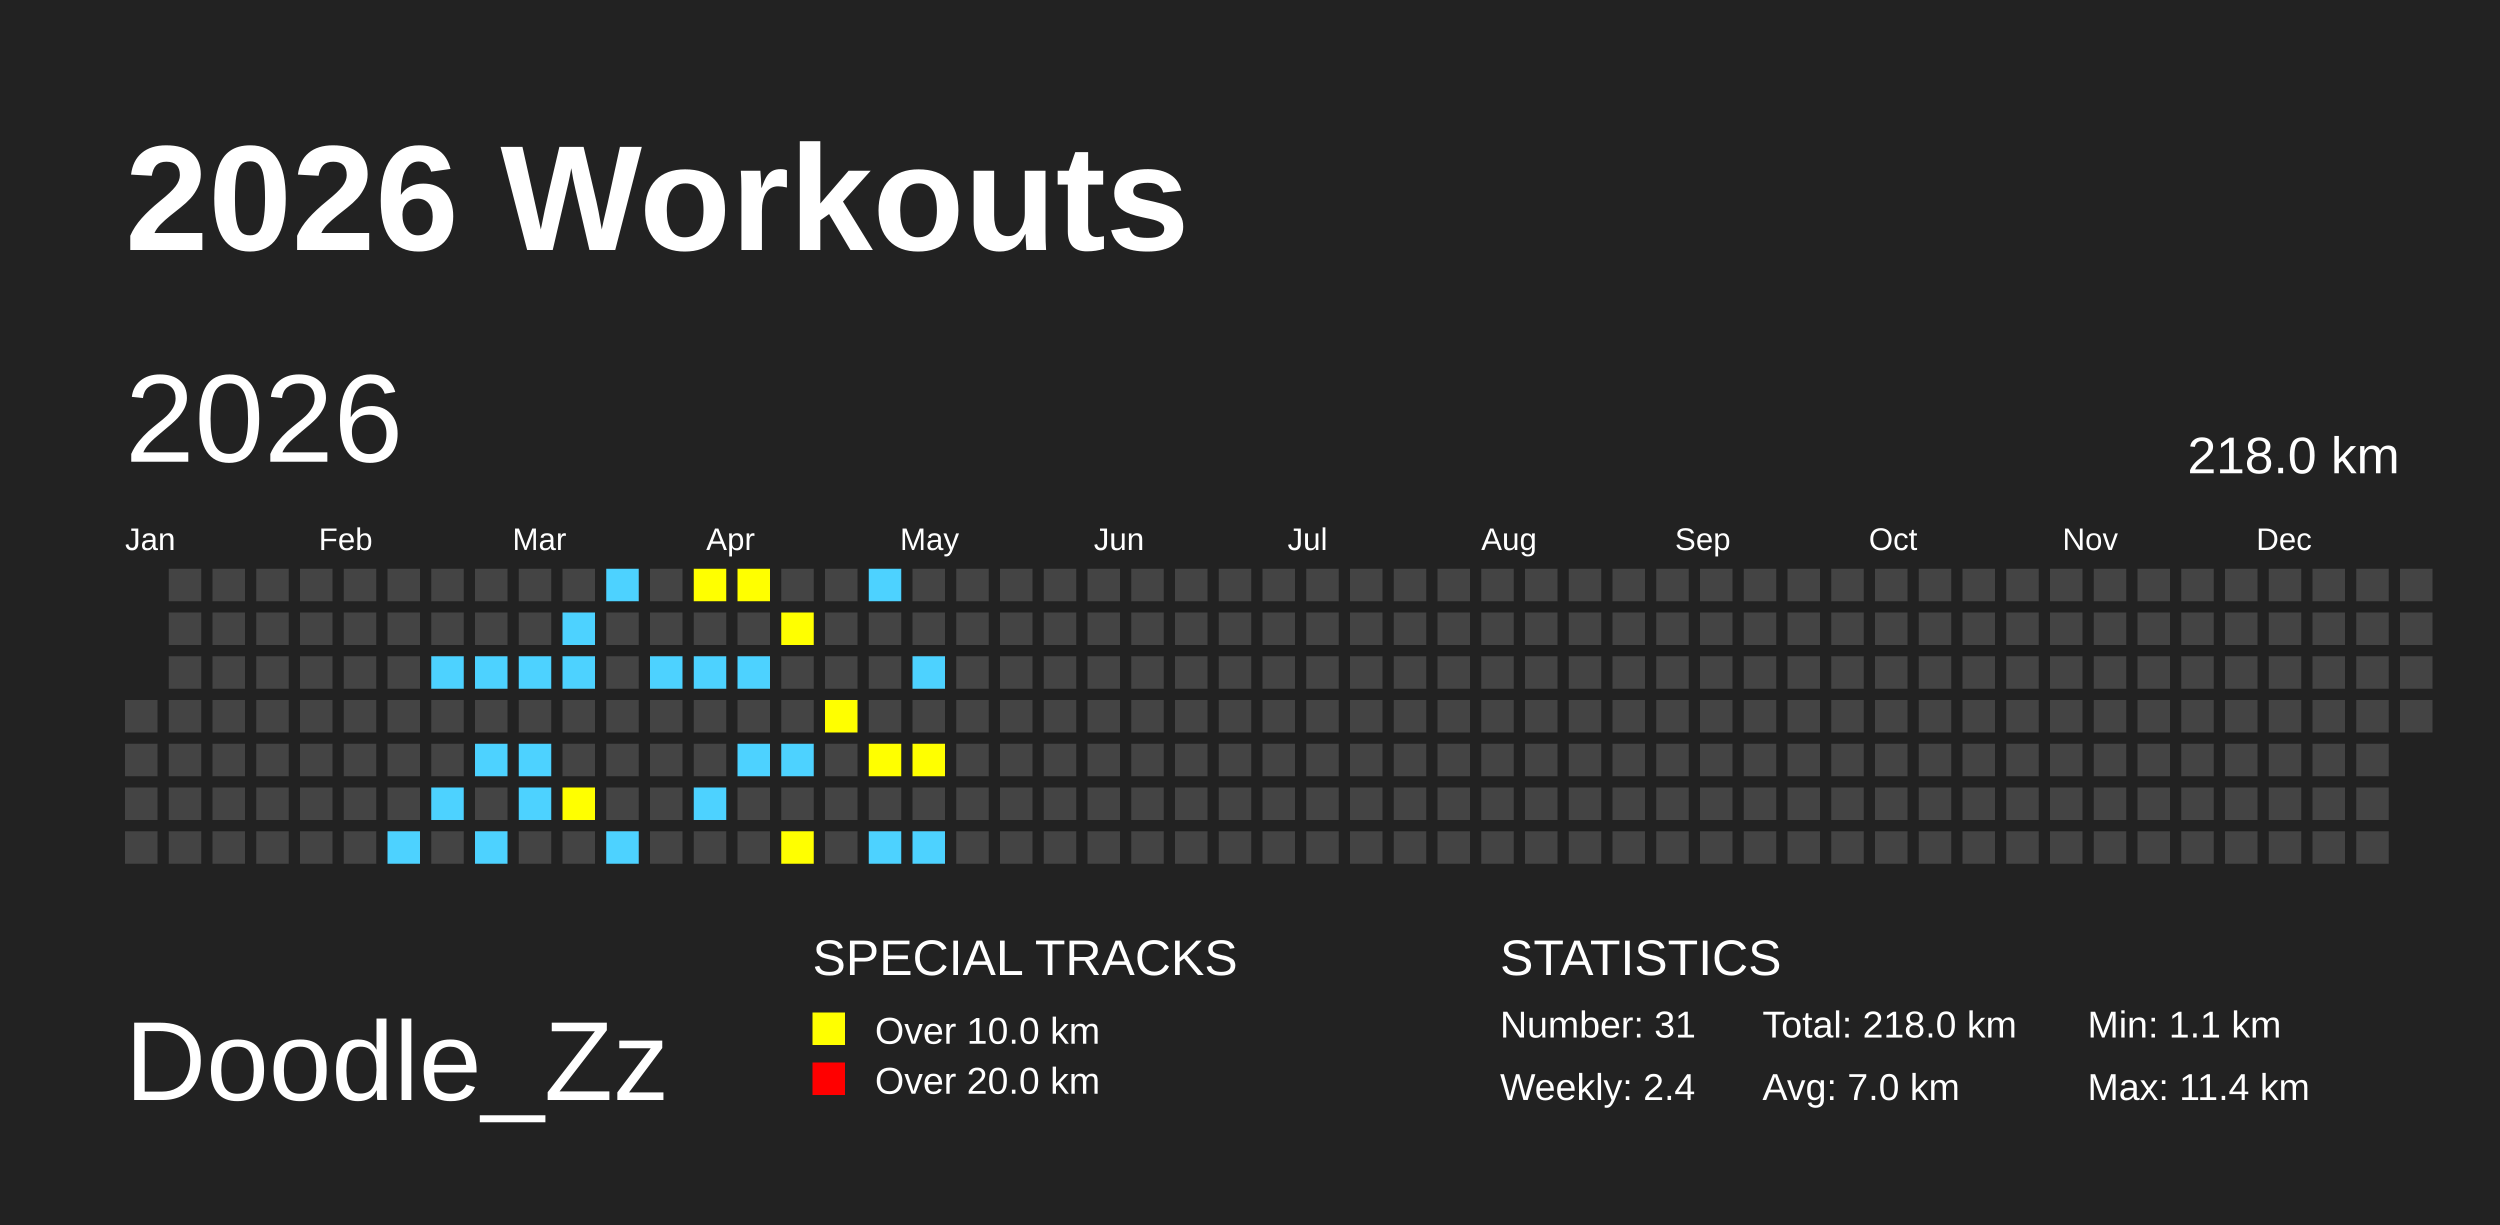
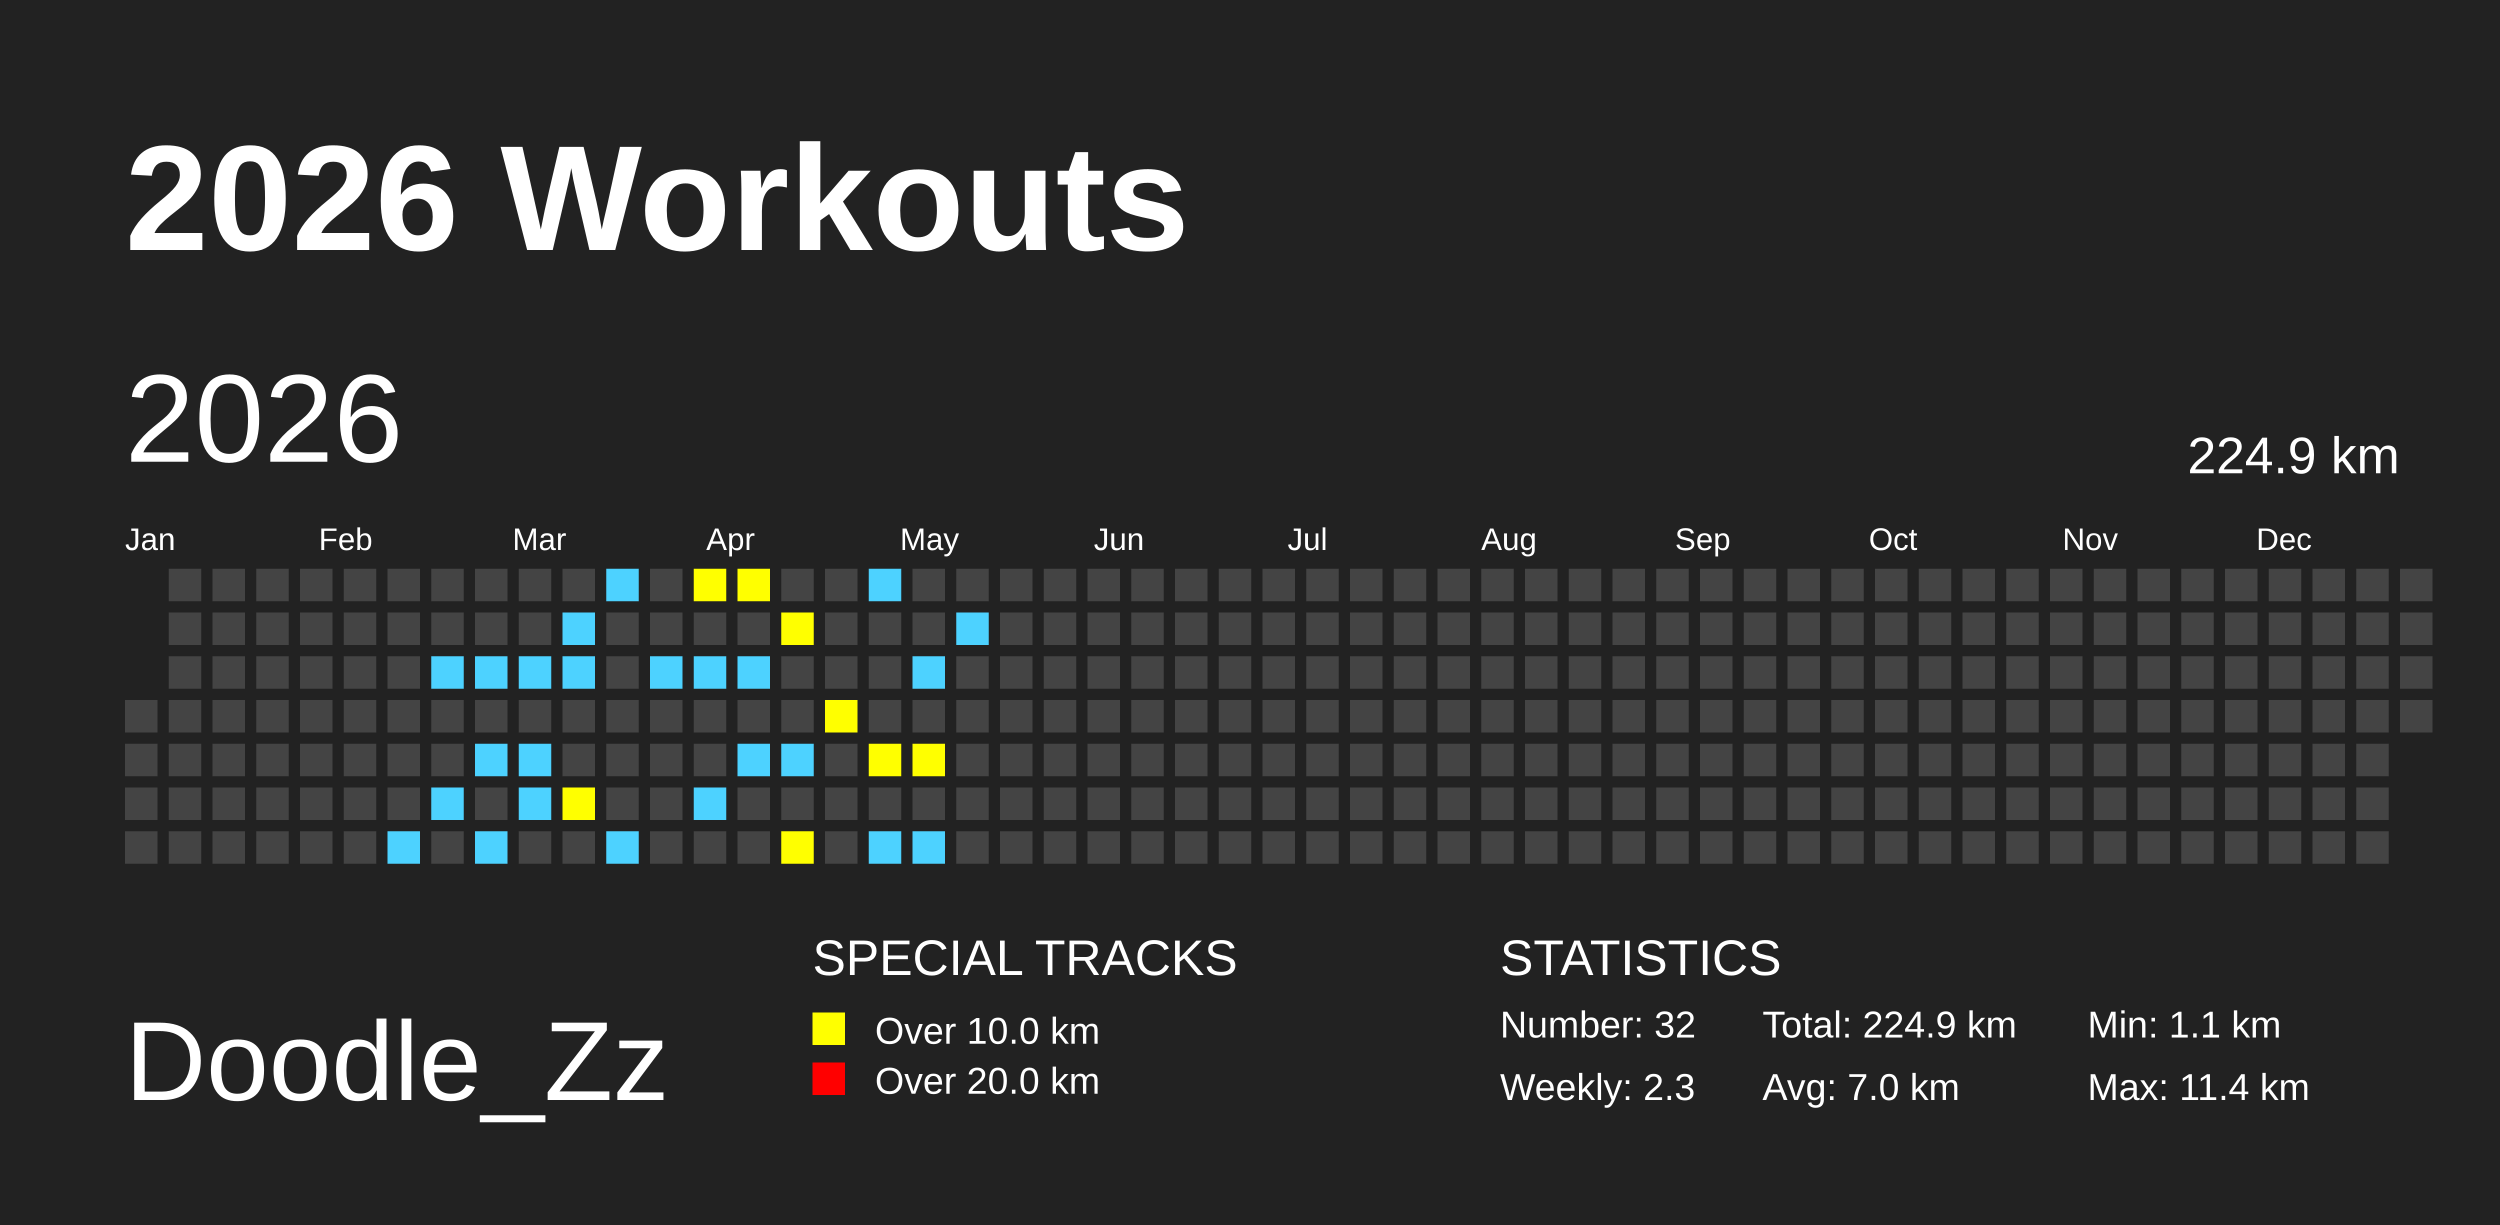
<svg xmlns="http://www.w3.org/2000/svg" baseProfile="full" height="98mm" version="1.1" viewBox="0,0,200,98" width="200mm">
  <defs />
  <rect fill="#222222" height="98" width="200" x="0" y="0" />
  <text fill="#FFFFFF" style="font-size:12px; font-family:Arial; font-weight:bold;" x="10" y="20">2026 Workouts</text>
  <text fill="#FFFFFF" style="font-size:9px; font-family:Arial" x="10" y="88">Doodle_Zz</text>
  <text fill="#FFFFFF" style="font-size:4px; font-family:Arial" x="65" y="78">SPECIAL TRACKS</text>
  <rect fill="yellow" height="2.6" width="2.6" x="65" y="81" />
  <text fill="#FFFFFF" style="font-size:3px; font-family:Arial" x="70" y="83.5">Over 10.0 km</text>
  <rect fill="red" height="2.6" width="2.6" x="65" y="85" />
  <text fill="#FFFFFF" style="font-size:3px; font-family:Arial" x="70" y="87.5">Over 20.0 km</text>
  <text fill="#FFFFFF" style="font-size:4px; font-family:Arial" x="120" y="78">STATISTICS</text>
-   <text fill="#FFFFFF" style="font-size:3px; font-family:Arial" x="120" y="83">Number: 31</text>
-   <text fill="#FFFFFF" style="font-size:3px; font-family:Arial" x="120" y="88">Weekly: 2.4</text>
-   <text fill="#FFFFFF" style="font-size:3px; font-family:Arial" x="141" y="83">Total: 218.0 km</text>
+   <text fill="#FFFFFF" style="font-size:3px; font-family:Arial" x="120" y="83">Number: 32</text>
+   <text fill="#FFFFFF" style="font-size:3px; font-family:Arial" x="120" y="88">Weekly: 2.3</text>
+   <text fill="#FFFFFF" style="font-size:3px; font-family:Arial" x="141" y="83">Total: 224.9 km</text>
  <text fill="#FFFFFF" style="font-size:3px; font-family:Arial" x="141" y="88">Avg: 7.0 km</text>
  <text fill="#FFFFFF" style="font-size:3px; font-family:Arial" x="167" y="83">Min: 1.1 km</text>
  <text fill="#FFFFFF" style="font-size:3px; font-family:Arial" x="167" y="88">Max: 11.4 km</text>
  <text dominant-baseline="hanging" fill="#FFFFFF" style="font-size:10.0px; font-family:Arial;" x="10" y="30">2026</text>
-   <text dominant-baseline="hanging" fill="#FFFFFF" style="font-size:4.125px; font-family:Arial;" x="175" y="35">218.0 km</text>
+   <text dominant-baseline="hanging" fill="#FFFFFF" style="font-size:4.125px; font-family:Arial;" x="175" y="35">224.9 km</text>
  <text fill="#FFFFFF" style="font-size:2.5px; font-family:Arial" x="10.0" y="44">Jan</text>
  <text fill="#FFFFFF" style="font-size:2.5px; font-family:Arial" x="25.5" y="44">Feb</text>
  <text fill="#FFFFFF" style="font-size:2.5px; font-family:Arial" x="41.0" y="44">Mar</text>
  <text fill="#FFFFFF" style="font-size:2.5px; font-family:Arial" x="56.5" y="44">Apr</text>
  <text fill="#FFFFFF" style="font-size:2.5px; font-family:Arial" x="72.0" y="44">May</text>
  <text fill="#FFFFFF" style="font-size:2.5px; font-family:Arial" x="87.5" y="44">Jun</text>
  <text fill="#FFFFFF" style="font-size:2.5px; font-family:Arial" x="103.0" y="44">Jul</text>
  <text fill="#FFFFFF" style="font-size:2.5px; font-family:Arial" x="118.5" y="44">Aug</text>
  <text fill="#FFFFFF" style="font-size:2.5px; font-family:Arial" x="134.0" y="44">Sep</text>
  <text fill="#FFFFFF" style="font-size:2.5px; font-family:Arial" x="149.5" y="44">Oct</text>
  <text fill="#FFFFFF" style="font-size:2.5px; font-family:Arial" x="165.0" y="44">Nov</text>
  <text fill="#FFFFFF" style="font-size:2.5px; font-family:Arial" x="180.5" y="44">Dec</text>
  <rect fill="#444444" height="2.6" width="2.6" x="10.0" y="56.0" />
  <rect fill="#444444" height="2.6" width="2.6" x="10.0" y="59.5" />
  <rect fill="#444444" height="2.6" width="2.6" x="10.0" y="63.0" />
  <rect fill="#444444" height="2.6" width="2.6" x="10.0" y="66.5" />
  <rect fill="#444444" height="2.6" width="2.6" x="13.5" y="45.5" />
  <rect fill="#444444" height="2.6" width="2.6" x="13.5" y="49.0" />
  <rect fill="#444444" height="2.6" width="2.6" x="13.5" y="52.5" />
  <rect fill="#444444" height="2.6" width="2.6" x="13.5" y="56.0" />
  <rect fill="#444444" height="2.6" width="2.6" x="13.5" y="59.5" />
  <rect fill="#444444" height="2.6" width="2.6" x="13.5" y="63.0" />
  <rect fill="#444444" height="2.6" width="2.6" x="13.5" y="66.5" />
  <rect fill="#444444" height="2.6" width="2.6" x="17.0" y="45.5" />
  <rect fill="#444444" height="2.6" width="2.6" x="17.0" y="49.0" />
  <rect fill="#444444" height="2.6" width="2.6" x="17.0" y="52.5" />
  <rect fill="#444444" height="2.6" width="2.6" x="17.0" y="56.0" />
  <rect fill="#444444" height="2.6" width="2.6" x="17.0" y="59.5" />
  <rect fill="#444444" height="2.6" width="2.6" x="17.0" y="63.0" />
  <rect fill="#444444" height="2.6" width="2.6" x="17.0" y="66.5" />
  <rect fill="#444444" height="2.6" width="2.6" x="20.5" y="45.5" />
  <rect fill="#444444" height="2.6" width="2.6" x="20.5" y="49.0" />
  <rect fill="#444444" height="2.6" width="2.6" x="20.5" y="52.5" />
  <rect fill="#444444" height="2.6" width="2.6" x="20.5" y="56.0" />
  <rect fill="#444444" height="2.6" width="2.6" x="20.5" y="59.5" />
  <rect fill="#444444" height="2.6" width="2.6" x="20.5" y="63.0" />
  <rect fill="#444444" height="2.6" width="2.6" x="20.5" y="66.5" />
  <rect fill="#444444" height="2.6" width="2.6" x="24.0" y="45.5" />
  <rect fill="#444444" height="2.6" width="2.6" x="24.0" y="49.0" />
  <rect fill="#444444" height="2.6" width="2.6" x="24.0" y="52.5" />
  <rect fill="#444444" height="2.6" width="2.6" x="24.0" y="56.0" />
  <rect fill="#444444" height="2.6" width="2.6" x="24.0" y="59.5" />
  <rect fill="#444444" height="2.6" width="2.6" x="24.0" y="63.0" />
  <rect fill="#444444" height="2.6" width="2.6" x="24.0" y="66.5" />
  <rect fill="#444444" height="2.6" width="2.6" x="27.5" y="45.5" />
  <rect fill="#444444" height="2.6" width="2.6" x="27.5" y="49.0" />
  <rect fill="#444444" height="2.6" width="2.6" x="27.5" y="52.5" />
  <rect fill="#444444" height="2.6" width="2.6" x="27.5" y="56.0" />
  <rect fill="#444444" height="2.6" width="2.6" x="27.5" y="59.5" />
  <rect fill="#444444" height="2.6" width="2.6" x="27.5" y="63.0" />
  <rect fill="#444444" height="2.6" width="2.6" x="27.5" y="66.5" />
  <rect fill="#444444" height="2.6" width="2.6" x="31.0" y="45.5" />
  <rect fill="#444444" height="2.6" width="2.6" x="31.0" y="49.0" />
  <rect fill="#444444" height="2.6" width="2.6" x="31.0" y="52.5" />
  <rect fill="#444444" height="2.6" width="2.6" x="31.0" y="56.0" />
  <rect fill="#444444" height="2.6" width="2.6" x="31.0" y="59.5" />
  <rect fill="#444444" height="2.6" width="2.6" x="31.0" y="63.0" />
  <rect fill="#4DD2FF" height="2.6" width="2.6" x="31.0" y="66.5" />
  <rect fill="#444444" height="2.6" width="2.6" x="34.5" y="45.5" />
  <rect fill="#444444" height="2.6" width="2.6" x="34.5" y="49.0" />
  <rect fill="#4DD2FF" height="2.6" width="2.6" x="34.5" y="52.5" />
  <rect fill="#444444" height="2.6" width="2.6" x="34.5" y="56.0" />
  <rect fill="#444444" height="2.6" width="2.6" x="34.5" y="59.5" />
  <rect fill="#4DD2FF" height="2.6" width="2.6" x="34.5" y="63.0" />
  <rect fill="#444444" height="2.6" width="2.6" x="34.5" y="66.5" />
  <rect fill="#444444" height="2.6" width="2.6" x="38.0" y="45.5" />
  <rect fill="#444444" height="2.6" width="2.6" x="38.0" y="49.0" />
  <rect fill="#4DD2FF" height="2.6" width="2.6" x="38.0" y="52.5" />
  <rect fill="#444444" height="2.6" width="2.6" x="38.0" y="56.0" />
  <rect fill="#4DD2FF" height="2.6" width="2.6" x="38.0" y="59.5" />
  <rect fill="#444444" height="2.6" width="2.6" x="38.0" y="63.0" />
  <rect fill="#4DD2FF" height="2.6" width="2.6" x="38.0" y="66.5" />
  <rect fill="#444444" height="2.6" width="2.6" x="41.5" y="45.5" />
  <rect fill="#444444" height="2.6" width="2.6" x="41.5" y="49.0" />
  <rect fill="#4DD2FF" height="2.6" width="2.6" x="41.5" y="52.5" />
  <rect fill="#444444" height="2.6" width="2.6" x="41.5" y="56.0" />
  <rect fill="#4DD2FF" height="2.6" width="2.6" x="41.5" y="59.5" />
  <rect fill="#4DD2FF" height="2.6" width="2.6" x="41.5" y="63.0" />
  <rect fill="#444444" height="2.6" width="2.6" x="41.5" y="66.5" />
  <rect fill="#444444" height="2.6" width="2.6" x="45.0" y="45.5" />
  <rect fill="#4DD2FF" height="2.6" width="2.6" x="45.0" y="49.0" />
  <rect fill="#4DD2FF" height="2.6" width="2.6" x="45.0" y="52.5" />
  <rect fill="#444444" height="2.6" width="2.6" x="45.0" y="56.0" />
  <rect fill="#444444" height="2.6" width="2.6" x="45.0" y="59.5" />
  <rect fill="yellow" height="2.6" width="2.6" x="45.0" y="63.0" />
  <rect fill="#444444" height="2.6" width="2.6" x="45.0" y="66.5" />
  <rect fill="#4DD2FF" height="2.6" width="2.6" x="48.5" y="45.5" />
  <rect fill="#444444" height="2.6" width="2.6" x="48.5" y="49.0" />
  <rect fill="#444444" height="2.6" width="2.6" x="48.5" y="52.5" />
  <rect fill="#444444" height="2.6" width="2.6" x="48.5" y="56.0" />
  <rect fill="#444444" height="2.6" width="2.6" x="48.5" y="59.5" />
  <rect fill="#444444" height="2.6" width="2.6" x="48.5" y="63.0" />
  <rect fill="#4DD2FF" height="2.6" width="2.6" x="48.5" y="66.5" />
  <rect fill="#444444" height="2.6" width="2.6" x="52.0" y="45.5" />
  <rect fill="#444444" height="2.6" width="2.6" x="52.0" y="49.0" />
  <rect fill="#4DD2FF" height="2.6" width="2.6" x="52.0" y="52.5" />
  <rect fill="#444444" height="2.6" width="2.6" x="52.0" y="56.0" />
  <rect fill="#444444" height="2.6" width="2.6" x="52.0" y="59.5" />
  <rect fill="#444444" height="2.6" width="2.6" x="52.0" y="63.0" />
  <rect fill="#444444" height="2.6" width="2.6" x="52.0" y="66.5" />
  <rect fill="yellow" height="2.6" width="2.6" x="55.5" y="45.5" />
  <rect fill="#444444" height="2.6" width="2.6" x="55.5" y="49.0" />
  <rect fill="#4DD2FF" height="2.6" width="2.6" x="55.5" y="52.5" />
  <rect fill="#444444" height="2.6" width="2.6" x="55.5" y="56.0" />
  <rect fill="#444444" height="2.6" width="2.6" x="55.5" y="59.5" />
  <rect fill="#4DD2FF" height="2.6" width="2.6" x="55.5" y="63.0" />
  <rect fill="#444444" height="2.6" width="2.6" x="55.5" y="66.5" />
  <rect fill="yellow" height="2.6" width="2.6" x="59.0" y="45.5" />
  <rect fill="#444444" height="2.6" width="2.6" x="59.0" y="49.0" />
  <rect fill="#4DD2FF" height="2.6" width="2.6" x="59.0" y="52.5" />
  <rect fill="#444444" height="2.6" width="2.6" x="59.0" y="56.0" />
  <rect fill="#4DD2FF" height="2.6" width="2.6" x="59.0" y="59.5" />
  <rect fill="#444444" height="2.6" width="2.6" x="59.0" y="63.0" />
  <rect fill="#444444" height="2.6" width="2.6" x="59.0" y="66.5" />
  <rect fill="#444444" height="2.6" width="2.6" x="62.5" y="45.5" />
  <rect fill="yellow" height="2.6" width="2.6" x="62.5" y="49.0" />
  <rect fill="#444444" height="2.6" width="2.6" x="62.5" y="52.5" />
  <rect fill="#444444" height="2.6" width="2.6" x="62.5" y="56.0" />
  <rect fill="#4DD2FF" height="2.6" width="2.6" x="62.5" y="59.5" />
  <rect fill="#444444" height="2.6" width="2.6" x="62.5" y="63.0" />
  <rect fill="yellow" height="2.6" width="2.6" x="62.5" y="66.5" />
  <rect fill="#444444" height="2.6" width="2.6" x="66.0" y="45.5" />
  <rect fill="#444444" height="2.6" width="2.6" x="66.0" y="49.0" />
  <rect fill="#444444" height="2.6" width="2.6" x="66.0" y="52.5" />
  <rect fill="yellow" height="2.6" width="2.6" x="66.0" y="56.0" />
  <rect fill="#444444" height="2.6" width="2.6" x="66.0" y="59.5" />
  <rect fill="#444444" height="2.6" width="2.6" x="66.0" y="63.0" />
  <rect fill="#444444" height="2.6" width="2.6" x="66.0" y="66.5" />
  <rect fill="#4DD2FF" height="2.6" width="2.6" x="69.5" y="45.5" />
  <rect fill="#444444" height="2.6" width="2.6" x="69.5" y="49.0" />
  <rect fill="#444444" height="2.6" width="2.6" x="69.5" y="52.5" />
  <rect fill="#444444" height="2.6" width="2.6" x="69.5" y="56.0" />
  <rect fill="yellow" height="2.6" width="2.6" x="69.5" y="59.5" />
  <rect fill="#444444" height="2.6" width="2.6" x="69.5" y="63.0" />
  <rect fill="#4DD2FF" height="2.6" width="2.6" x="69.5" y="66.5" />
  <rect fill="#444444" height="2.6" width="2.6" x="73.0" y="45.5" />
  <rect fill="#444444" height="2.6" width="2.6" x="73.0" y="49.0" />
  <rect fill="#4DD2FF" height="2.6" width="2.6" x="73.0" y="52.5" />
  <rect fill="#444444" height="2.6" width="2.6" x="73.0" y="56.0" />
  <rect fill="yellow" height="2.6" width="2.6" x="73.0" y="59.5" />
  <rect fill="#444444" height="2.6" width="2.6" x="73.0" y="63.0" />
  <rect fill="#4DD2FF" height="2.6" width="2.6" x="73.0" y="66.5" />
  <rect fill="#444444" height="2.6" width="2.6" x="76.5" y="45.5" />
-   <rect fill="#444444" height="2.6" width="2.6" x="76.5" y="49.0" />
+   <rect fill="#4DD2FF" height="2.6" width="2.6" x="76.5" y="49.0" />
  <rect fill="#444444" height="2.6" width="2.6" x="76.5" y="52.5" />
  <rect fill="#444444" height="2.6" width="2.6" x="76.5" y="56.0" />
  <rect fill="#444444" height="2.6" width="2.6" x="76.5" y="59.5" />
  <rect fill="#444444" height="2.6" width="2.6" x="76.5" y="63.0" />
  <rect fill="#444444" height="2.6" width="2.6" x="76.5" y="66.5" />
  <rect fill="#444444" height="2.6" width="2.6" x="80.0" y="45.5" />
  <rect fill="#444444" height="2.6" width="2.6" x="80.0" y="49.0" />
  <rect fill="#444444" height="2.6" width="2.6" x="80.0" y="52.5" />
  <rect fill="#444444" height="2.6" width="2.6" x="80.0" y="56.0" />
  <rect fill="#444444" height="2.6" width="2.6" x="80.0" y="59.5" />
  <rect fill="#444444" height="2.6" width="2.6" x="80.0" y="63.0" />
  <rect fill="#444444" height="2.6" width="2.6" x="80.0" y="66.5" />
  <rect fill="#444444" height="2.6" width="2.6" x="83.5" y="45.5" />
  <rect fill="#444444" height="2.6" width="2.6" x="83.5" y="49.0" />
  <rect fill="#444444" height="2.6" width="2.6" x="83.5" y="52.5" />
  <rect fill="#444444" height="2.6" width="2.6" x="83.5" y="56.0" />
  <rect fill="#444444" height="2.6" width="2.6" x="83.5" y="59.5" />
  <rect fill="#444444" height="2.6" width="2.6" x="83.5" y="63.0" />
  <rect fill="#444444" height="2.6" width="2.6" x="83.5" y="66.5" />
  <rect fill="#444444" height="2.6" width="2.6" x="87.0" y="45.5" />
  <rect fill="#444444" height="2.6" width="2.6" x="87.0" y="49.0" />
  <rect fill="#444444" height="2.6" width="2.6" x="87.0" y="52.5" />
  <rect fill="#444444" height="2.6" width="2.6" x="87.0" y="56.0" />
  <rect fill="#444444" height="2.6" width="2.6" x="87.0" y="59.5" />
  <rect fill="#444444" height="2.6" width="2.6" x="87.0" y="63.0" />
  <rect fill="#444444" height="2.6" width="2.6" x="87.0" y="66.5" />
  <rect fill="#444444" height="2.6" width="2.6" x="90.5" y="45.5" />
  <rect fill="#444444" height="2.6" width="2.6" x="90.5" y="49.0" />
  <rect fill="#444444" height="2.6" width="2.6" x="90.5" y="52.5" />
  <rect fill="#444444" height="2.6" width="2.6" x="90.5" y="56.0" />
  <rect fill="#444444" height="2.6" width="2.6" x="90.5" y="59.5" />
  <rect fill="#444444" height="2.6" width="2.6" x="90.5" y="63.0" />
  <rect fill="#444444" height="2.6" width="2.6" x="90.5" y="66.5" />
  <rect fill="#444444" height="2.6" width="2.6" x="94.0" y="45.5" />
  <rect fill="#444444" height="2.6" width="2.6" x="94.0" y="49.0" />
  <rect fill="#444444" height="2.6" width="2.6" x="94.0" y="52.5" />
  <rect fill="#444444" height="2.6" width="2.6" x="94.0" y="56.0" />
  <rect fill="#444444" height="2.6" width="2.6" x="94.0" y="59.5" />
  <rect fill="#444444" height="2.6" width="2.6" x="94.0" y="63.0" />
  <rect fill="#444444" height="2.6" width="2.6" x="94.0" y="66.5" />
  <rect fill="#444444" height="2.6" width="2.6" x="97.5" y="45.5" />
  <rect fill="#444444" height="2.6" width="2.6" x="97.5" y="49.0" />
  <rect fill="#444444" height="2.6" width="2.6" x="97.5" y="52.5" />
  <rect fill="#444444" height="2.6" width="2.6" x="97.5" y="56.0" />
  <rect fill="#444444" height="2.6" width="2.6" x="97.5" y="59.5" />
  <rect fill="#444444" height="2.6" width="2.6" x="97.5" y="63.0" />
  <rect fill="#444444" height="2.6" width="2.6" x="97.5" y="66.5" />
  <rect fill="#444444" height="2.6" width="2.6" x="101.0" y="45.5" />
  <rect fill="#444444" height="2.6" width="2.6" x="101.0" y="49.0" />
  <rect fill="#444444" height="2.6" width="2.6" x="101.0" y="52.5" />
  <rect fill="#444444" height="2.6" width="2.6" x="101.0" y="56.0" />
  <rect fill="#444444" height="2.6" width="2.6" x="101.0" y="59.5" />
  <rect fill="#444444" height="2.6" width="2.6" x="101.0" y="63.0" />
  <rect fill="#444444" height="2.6" width="2.6" x="101.0" y="66.5" />
  <rect fill="#444444" height="2.6" width="2.6" x="104.5" y="45.5" />
  <rect fill="#444444" height="2.6" width="2.6" x="104.5" y="49.0" />
  <rect fill="#444444" height="2.6" width="2.6" x="104.5" y="52.5" />
  <rect fill="#444444" height="2.6" width="2.6" x="104.5" y="56.0" />
  <rect fill="#444444" height="2.6" width="2.6" x="104.5" y="59.5" />
  <rect fill="#444444" height="2.6" width="2.6" x="104.5" y="63.0" />
  <rect fill="#444444" height="2.6" width="2.6" x="104.5" y="66.5" />
  <rect fill="#444444" height="2.6" width="2.6" x="108.0" y="45.5" />
  <rect fill="#444444" height="2.6" width="2.6" x="108.0" y="49.0" />
  <rect fill="#444444" height="2.6" width="2.6" x="108.0" y="52.5" />
  <rect fill="#444444" height="2.6" width="2.6" x="108.0" y="56.0" />
  <rect fill="#444444" height="2.6" width="2.6" x="108.0" y="59.5" />
  <rect fill="#444444" height="2.6" width="2.6" x="108.0" y="63.0" />
  <rect fill="#444444" height="2.6" width="2.6" x="108.0" y="66.5" />
  <rect fill="#444444" height="2.6" width="2.6" x="111.5" y="45.5" />
  <rect fill="#444444" height="2.6" width="2.6" x="111.5" y="49.0" />
  <rect fill="#444444" height="2.6" width="2.6" x="111.5" y="52.5" />
  <rect fill="#444444" height="2.6" width="2.6" x="111.5" y="56.0" />
  <rect fill="#444444" height="2.6" width="2.6" x="111.5" y="59.5" />
  <rect fill="#444444" height="2.6" width="2.6" x="111.5" y="63.0" />
  <rect fill="#444444" height="2.6" width="2.6" x="111.5" y="66.5" />
  <rect fill="#444444" height="2.6" width="2.6" x="115.0" y="45.5" />
  <rect fill="#444444" height="2.6" width="2.6" x="115.0" y="49.0" />
  <rect fill="#444444" height="2.6" width="2.6" x="115.0" y="52.5" />
  <rect fill="#444444" height="2.6" width="2.6" x="115.0" y="56.0" />
  <rect fill="#444444" height="2.6" width="2.6" x="115.0" y="59.5" />
  <rect fill="#444444" height="2.6" width="2.6" x="115.0" y="63.0" />
  <rect fill="#444444" height="2.6" width="2.6" x="115.0" y="66.5" />
  <rect fill="#444444" height="2.6" width="2.6" x="118.5" y="45.5" />
  <rect fill="#444444" height="2.6" width="2.6" x="118.5" y="49.0" />
  <rect fill="#444444" height="2.6" width="2.6" x="118.5" y="52.5" />
  <rect fill="#444444" height="2.6" width="2.6" x="118.5" y="56.0" />
  <rect fill="#444444" height="2.6" width="2.6" x="118.5" y="59.5" />
  <rect fill="#444444" height="2.6" width="2.6" x="118.5" y="63.0" />
  <rect fill="#444444" height="2.6" width="2.6" x="118.5" y="66.5" />
  <rect fill="#444444" height="2.6" width="2.6" x="122.0" y="45.5" />
  <rect fill="#444444" height="2.6" width="2.6" x="122.0" y="49.0" />
  <rect fill="#444444" height="2.6" width="2.6" x="122.0" y="52.5" />
  <rect fill="#444444" height="2.6" width="2.6" x="122.0" y="56.0" />
  <rect fill="#444444" height="2.6" width="2.6" x="122.0" y="59.5" />
  <rect fill="#444444" height="2.6" width="2.6" x="122.0" y="63.0" />
  <rect fill="#444444" height="2.6" width="2.6" x="122.0" y="66.5" />
  <rect fill="#444444" height="2.6" width="2.6" x="125.5" y="45.5" />
  <rect fill="#444444" height="2.6" width="2.6" x="125.5" y="49.0" />
  <rect fill="#444444" height="2.6" width="2.6" x="125.5" y="52.5" />
  <rect fill="#444444" height="2.6" width="2.6" x="125.5" y="56.0" />
  <rect fill="#444444" height="2.6" width="2.6" x="125.5" y="59.5" />
  <rect fill="#444444" height="2.6" width="2.6" x="125.5" y="63.0" />
  <rect fill="#444444" height="2.6" width="2.6" x="125.5" y="66.5" />
  <rect fill="#444444" height="2.6" width="2.6" x="129.0" y="45.5" />
  <rect fill="#444444" height="2.6" width="2.6" x="129.0" y="49.0" />
  <rect fill="#444444" height="2.6" width="2.6" x="129.0" y="52.5" />
  <rect fill="#444444" height="2.6" width="2.6" x="129.0" y="56.0" />
  <rect fill="#444444" height="2.6" width="2.6" x="129.0" y="59.5" />
  <rect fill="#444444" height="2.6" width="2.6" x="129.0" y="63.0" />
  <rect fill="#444444" height="2.6" width="2.6" x="129.0" y="66.5" />
  <rect fill="#444444" height="2.6" width="2.6" x="132.5" y="45.5" />
  <rect fill="#444444" height="2.6" width="2.6" x="132.5" y="49.0" />
  <rect fill="#444444" height="2.6" width="2.6" x="132.5" y="52.5" />
  <rect fill="#444444" height="2.6" width="2.6" x="132.5" y="56.0" />
  <rect fill="#444444" height="2.6" width="2.6" x="132.5" y="59.5" />
  <rect fill="#444444" height="2.6" width="2.6" x="132.5" y="63.0" />
  <rect fill="#444444" height="2.6" width="2.6" x="132.5" y="66.5" />
  <rect fill="#444444" height="2.6" width="2.6" x="136.0" y="45.5" />
  <rect fill="#444444" height="2.6" width="2.6" x="136.0" y="49.0" />
  <rect fill="#444444" height="2.6" width="2.6" x="136.0" y="52.5" />
  <rect fill="#444444" height="2.6" width="2.6" x="136.0" y="56.0" />
  <rect fill="#444444" height="2.6" width="2.6" x="136.0" y="59.5" />
  <rect fill="#444444" height="2.6" width="2.6" x="136.0" y="63.0" />
  <rect fill="#444444" height="2.6" width="2.6" x="136.0" y="66.5" />
  <rect fill="#444444" height="2.6" width="2.6" x="139.5" y="45.5" />
  <rect fill="#444444" height="2.6" width="2.6" x="139.5" y="49.0" />
  <rect fill="#444444" height="2.6" width="2.6" x="139.5" y="52.5" />
  <rect fill="#444444" height="2.6" width="2.6" x="139.5" y="56.0" />
  <rect fill="#444444" height="2.6" width="2.6" x="139.5" y="59.5" />
  <rect fill="#444444" height="2.6" width="2.6" x="139.5" y="63.0" />
  <rect fill="#444444" height="2.6" width="2.6" x="139.5" y="66.5" />
  <rect fill="#444444" height="2.6" width="2.6" x="143.0" y="45.5" />
  <rect fill="#444444" height="2.6" width="2.6" x="143.0" y="49.0" />
  <rect fill="#444444" height="2.6" width="2.6" x="143.0" y="52.5" />
  <rect fill="#444444" height="2.6" width="2.6" x="143.0" y="56.0" />
  <rect fill="#444444" height="2.6" width="2.6" x="143.0" y="59.5" />
  <rect fill="#444444" height="2.6" width="2.6" x="143.0" y="63.0" />
  <rect fill="#444444" height="2.6" width="2.6" x="143.0" y="66.5" />
  <rect fill="#444444" height="2.6" width="2.6" x="146.5" y="45.5" />
  <rect fill="#444444" height="2.6" width="2.6" x="146.5" y="49.0" />
  <rect fill="#444444" height="2.6" width="2.6" x="146.5" y="52.5" />
  <rect fill="#444444" height="2.6" width="2.6" x="146.5" y="56.0" />
  <rect fill="#444444" height="2.6" width="2.6" x="146.5" y="59.5" />
  <rect fill="#444444" height="2.6" width="2.6" x="146.5" y="63.0" />
  <rect fill="#444444" height="2.6" width="2.6" x="146.5" y="66.5" />
  <rect fill="#444444" height="2.6" width="2.6" x="150.0" y="45.5" />
  <rect fill="#444444" height="2.6" width="2.6" x="150.0" y="49.0" />
  <rect fill="#444444" height="2.6" width="2.6" x="150.0" y="52.5" />
  <rect fill="#444444" height="2.6" width="2.6" x="150.0" y="56.0" />
  <rect fill="#444444" height="2.6" width="2.6" x="150.0" y="59.5" />
  <rect fill="#444444" height="2.6" width="2.6" x="150.0" y="63.0" />
  <rect fill="#444444" height="2.6" width="2.6" x="150.0" y="66.5" />
  <rect fill="#444444" height="2.6" width="2.6" x="153.5" y="45.5" />
  <rect fill="#444444" height="2.6" width="2.6" x="153.5" y="49.0" />
  <rect fill="#444444" height="2.6" width="2.6" x="153.5" y="52.5" />
  <rect fill="#444444" height="2.6" width="2.6" x="153.5" y="56.0" />
  <rect fill="#444444" height="2.6" width="2.6" x="153.5" y="59.5" />
  <rect fill="#444444" height="2.6" width="2.6" x="153.5" y="63.0" />
  <rect fill="#444444" height="2.6" width="2.6" x="153.5" y="66.5" />
  <rect fill="#444444" height="2.6" width="2.6" x="157.0" y="45.5" />
  <rect fill="#444444" height="2.6" width="2.6" x="157.0" y="49.0" />
  <rect fill="#444444" height="2.6" width="2.6" x="157.0" y="52.5" />
  <rect fill="#444444" height="2.6" width="2.6" x="157.0" y="56.0" />
  <rect fill="#444444" height="2.6" width="2.6" x="157.0" y="59.5" />
  <rect fill="#444444" height="2.6" width="2.6" x="157.0" y="63.0" />
  <rect fill="#444444" height="2.6" width="2.6" x="157.0" y="66.5" />
  <rect fill="#444444" height="2.6" width="2.6" x="160.5" y="45.5" />
  <rect fill="#444444" height="2.6" width="2.6" x="160.5" y="49.0" />
  <rect fill="#444444" height="2.6" width="2.6" x="160.5" y="52.5" />
  <rect fill="#444444" height="2.6" width="2.6" x="160.5" y="56.0" />
  <rect fill="#444444" height="2.6" width="2.6" x="160.5" y="59.5" />
  <rect fill="#444444" height="2.6" width="2.6" x="160.5" y="63.0" />
  <rect fill="#444444" height="2.6" width="2.6" x="160.5" y="66.5" />
  <rect fill="#444444" height="2.6" width="2.6" x="164.0" y="45.5" />
  <rect fill="#444444" height="2.6" width="2.6" x="164.0" y="49.0" />
  <rect fill="#444444" height="2.6" width="2.6" x="164.0" y="52.5" />
  <rect fill="#444444" height="2.6" width="2.6" x="164.0" y="56.0" />
  <rect fill="#444444" height="2.6" width="2.6" x="164.0" y="59.5" />
  <rect fill="#444444" height="2.6" width="2.6" x="164.0" y="63.0" />
  <rect fill="#444444" height="2.6" width="2.6" x="164.0" y="66.5" />
  <rect fill="#444444" height="2.6" width="2.6" x="167.5" y="45.5" />
  <rect fill="#444444" height="2.6" width="2.6" x="167.5" y="49.0" />
  <rect fill="#444444" height="2.6" width="2.6" x="167.5" y="52.5" />
  <rect fill="#444444" height="2.6" width="2.6" x="167.5" y="56.0" />
  <rect fill="#444444" height="2.6" width="2.6" x="167.5" y="59.5" />
  <rect fill="#444444" height="2.6" width="2.6" x="167.5" y="63.0" />
  <rect fill="#444444" height="2.6" width="2.6" x="167.5" y="66.5" />
  <rect fill="#444444" height="2.6" width="2.6" x="171.0" y="45.5" />
  <rect fill="#444444" height="2.6" width="2.6" x="171.0" y="49.0" />
  <rect fill="#444444" height="2.6" width="2.6" x="171.0" y="52.5" />
  <rect fill="#444444" height="2.6" width="2.6" x="171.0" y="56.0" />
  <rect fill="#444444" height="2.6" width="2.6" x="171.0" y="59.5" />
  <rect fill="#444444" height="2.6" width="2.6" x="171.0" y="63.0" />
  <rect fill="#444444" height="2.6" width="2.6" x="171.0" y="66.5" />
  <rect fill="#444444" height="2.6" width="2.6" x="174.5" y="45.5" />
  <rect fill="#444444" height="2.6" width="2.6" x="174.5" y="49.0" />
  <rect fill="#444444" height="2.6" width="2.6" x="174.5" y="52.5" />
  <rect fill="#444444" height="2.6" width="2.6" x="174.5" y="56.0" />
  <rect fill="#444444" height="2.6" width="2.6" x="174.5" y="59.5" />
  <rect fill="#444444" height="2.6" width="2.6" x="174.5" y="63.0" />
  <rect fill="#444444" height="2.6" width="2.6" x="174.5" y="66.5" />
  <rect fill="#444444" height="2.6" width="2.6" x="178.0" y="45.5" />
  <rect fill="#444444" height="2.6" width="2.6" x="178.0" y="49.0" />
  <rect fill="#444444" height="2.6" width="2.6" x="178.0" y="52.5" />
  <rect fill="#444444" height="2.6" width="2.6" x="178.0" y="56.0" />
  <rect fill="#444444" height="2.6" width="2.6" x="178.0" y="59.5" />
  <rect fill="#444444" height="2.6" width="2.6" x="178.0" y="63.0" />
  <rect fill="#444444" height="2.6" width="2.6" x="178.0" y="66.5" />
  <rect fill="#444444" height="2.6" width="2.6" x="181.5" y="45.5" />
  <rect fill="#444444" height="2.6" width="2.6" x="181.5" y="49.0" />
  <rect fill="#444444" height="2.6" width="2.6" x="181.5" y="52.5" />
  <rect fill="#444444" height="2.6" width="2.6" x="181.5" y="56.0" />
  <rect fill="#444444" height="2.6" width="2.6" x="181.5" y="59.5" />
  <rect fill="#444444" height="2.6" width="2.6" x="181.5" y="63.0" />
  <rect fill="#444444" height="2.6" width="2.6" x="181.5" y="66.5" />
  <rect fill="#444444" height="2.6" width="2.6" x="185.0" y="45.5" />
  <rect fill="#444444" height="2.6" width="2.6" x="185.0" y="49.0" />
  <rect fill="#444444" height="2.6" width="2.6" x="185.0" y="52.5" />
  <rect fill="#444444" height="2.6" width="2.6" x="185.0" y="56.0" />
  <rect fill="#444444" height="2.6" width="2.6" x="185.0" y="59.5" />
  <rect fill="#444444" height="2.6" width="2.6" x="185.0" y="63.0" />
  <rect fill="#444444" height="2.6" width="2.6" x="185.0" y="66.5" />
  <rect fill="#444444" height="2.6" width="2.6" x="188.5" y="45.5" />
  <rect fill="#444444" height="2.6" width="2.6" x="188.5" y="49.0" />
  <rect fill="#444444" height="2.6" width="2.6" x="188.5" y="52.5" />
  <rect fill="#444444" height="2.6" width="2.6" x="188.5" y="56.0" />
  <rect fill="#444444" height="2.6" width="2.6" x="188.5" y="59.5" />
  <rect fill="#444444" height="2.6" width="2.6" x="188.5" y="63.0" />
  <rect fill="#444444" height="2.6" width="2.6" x="188.5" y="66.5" />
  <rect fill="#444444" height="2.6" width="2.6" x="192.0" y="45.5" />
  <rect fill="#444444" height="2.6" width="2.6" x="192.0" y="49.0" />
  <rect fill="#444444" height="2.6" width="2.6" x="192.0" y="52.5" />
  <rect fill="#444444" height="2.6" width="2.6" x="192.0" y="56.0" />
</svg>
